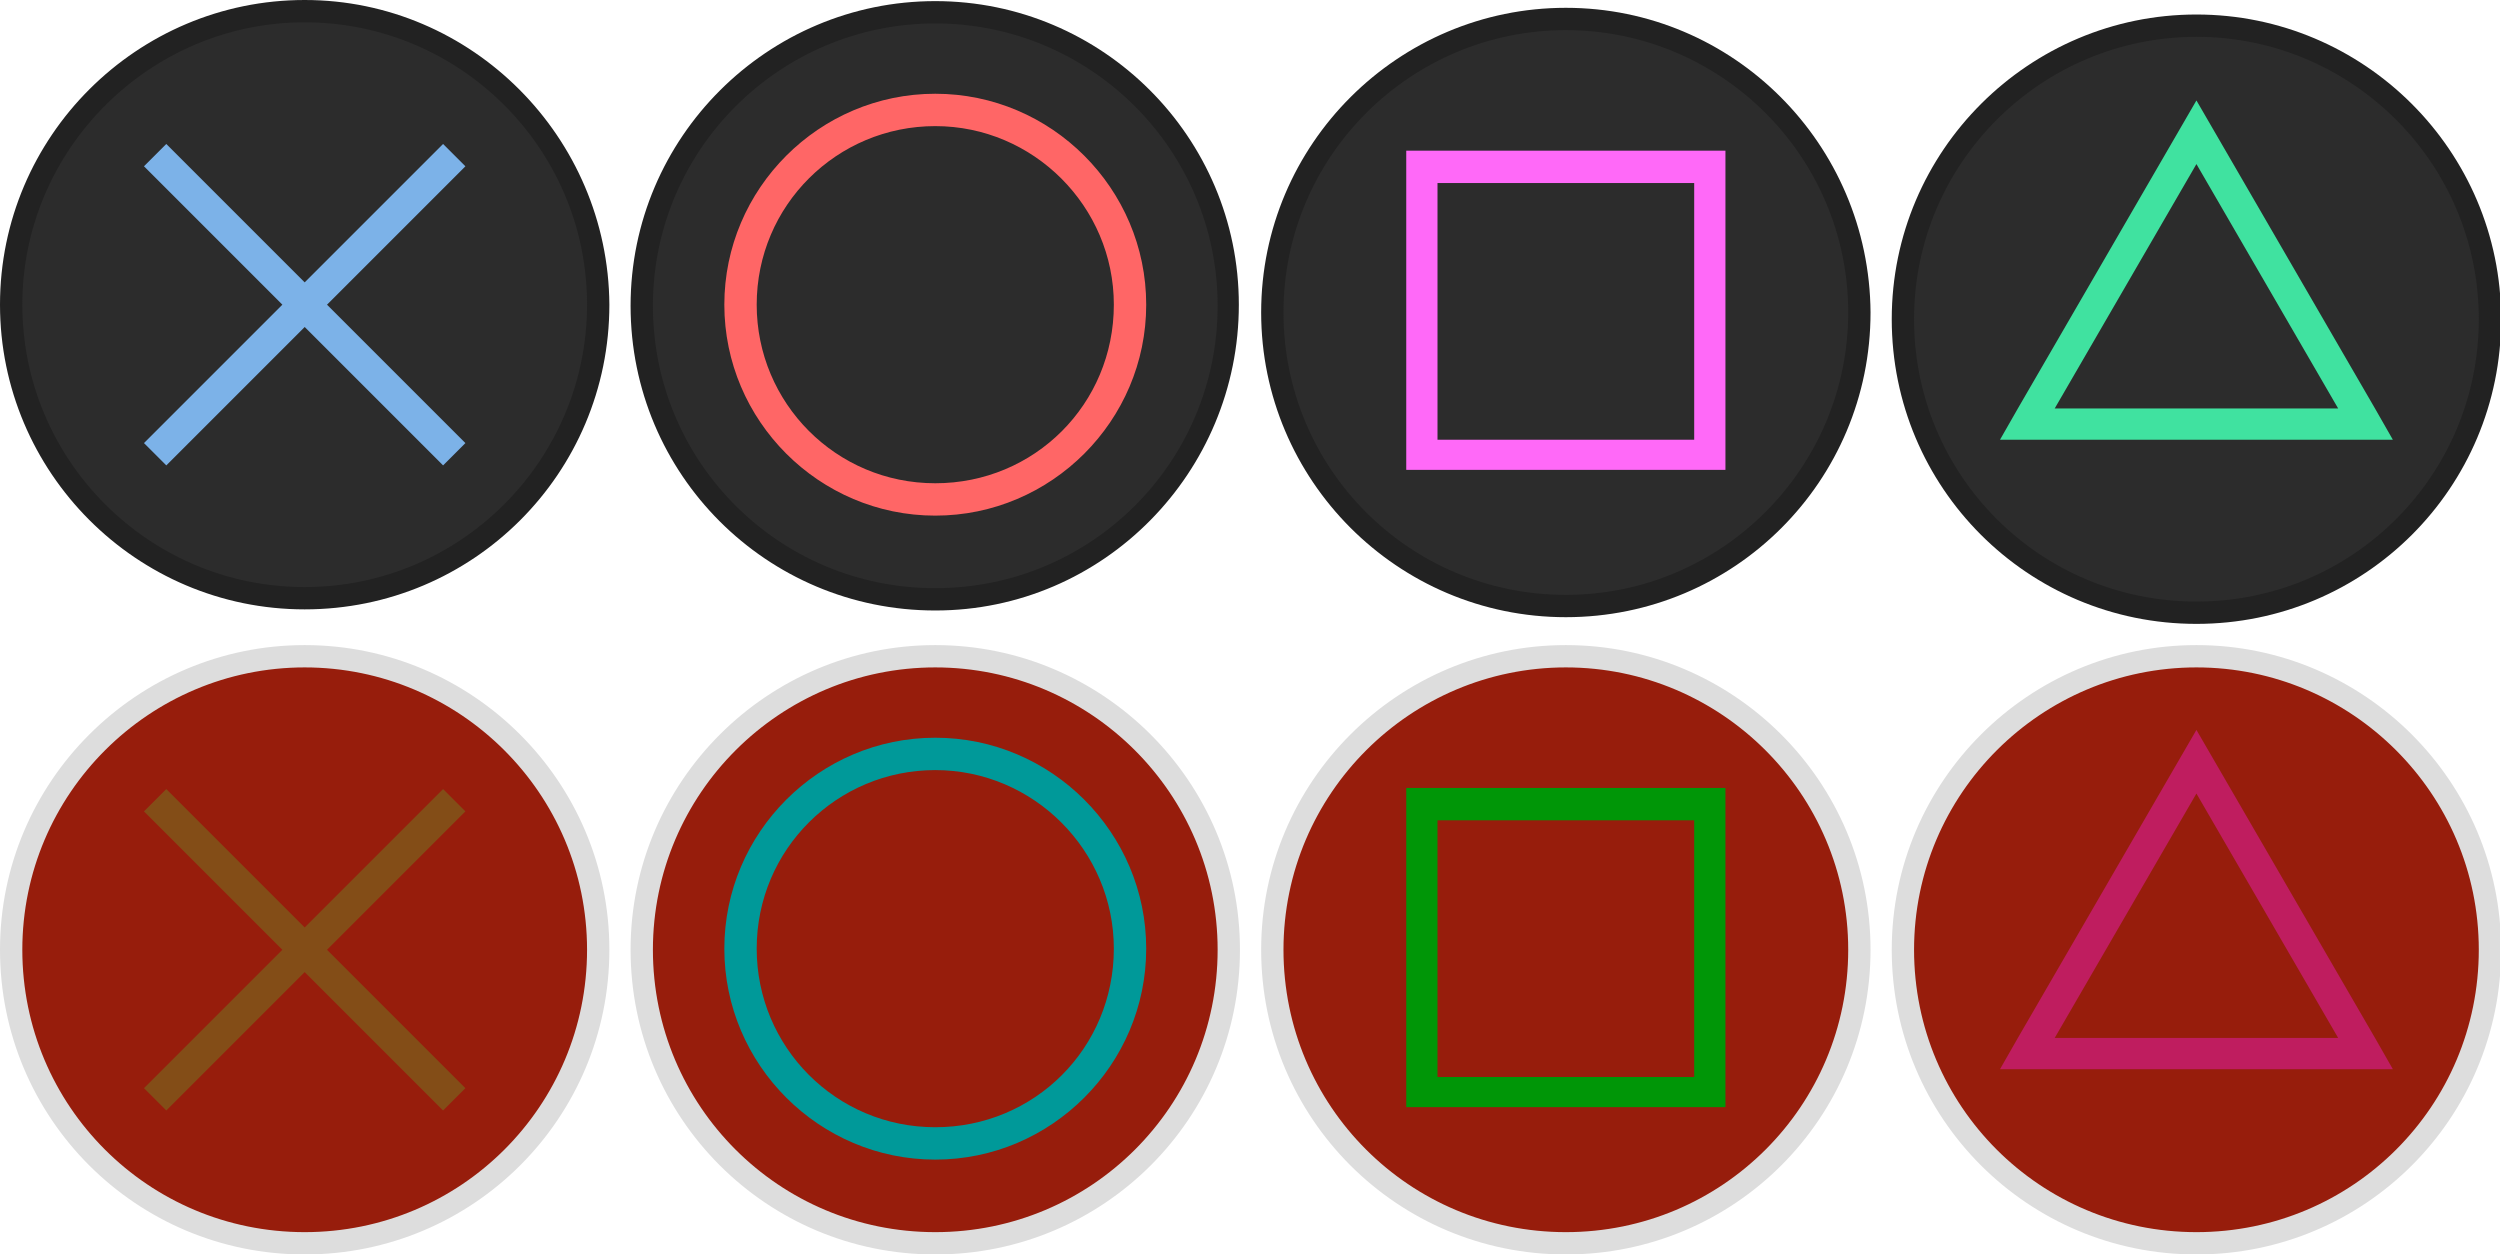
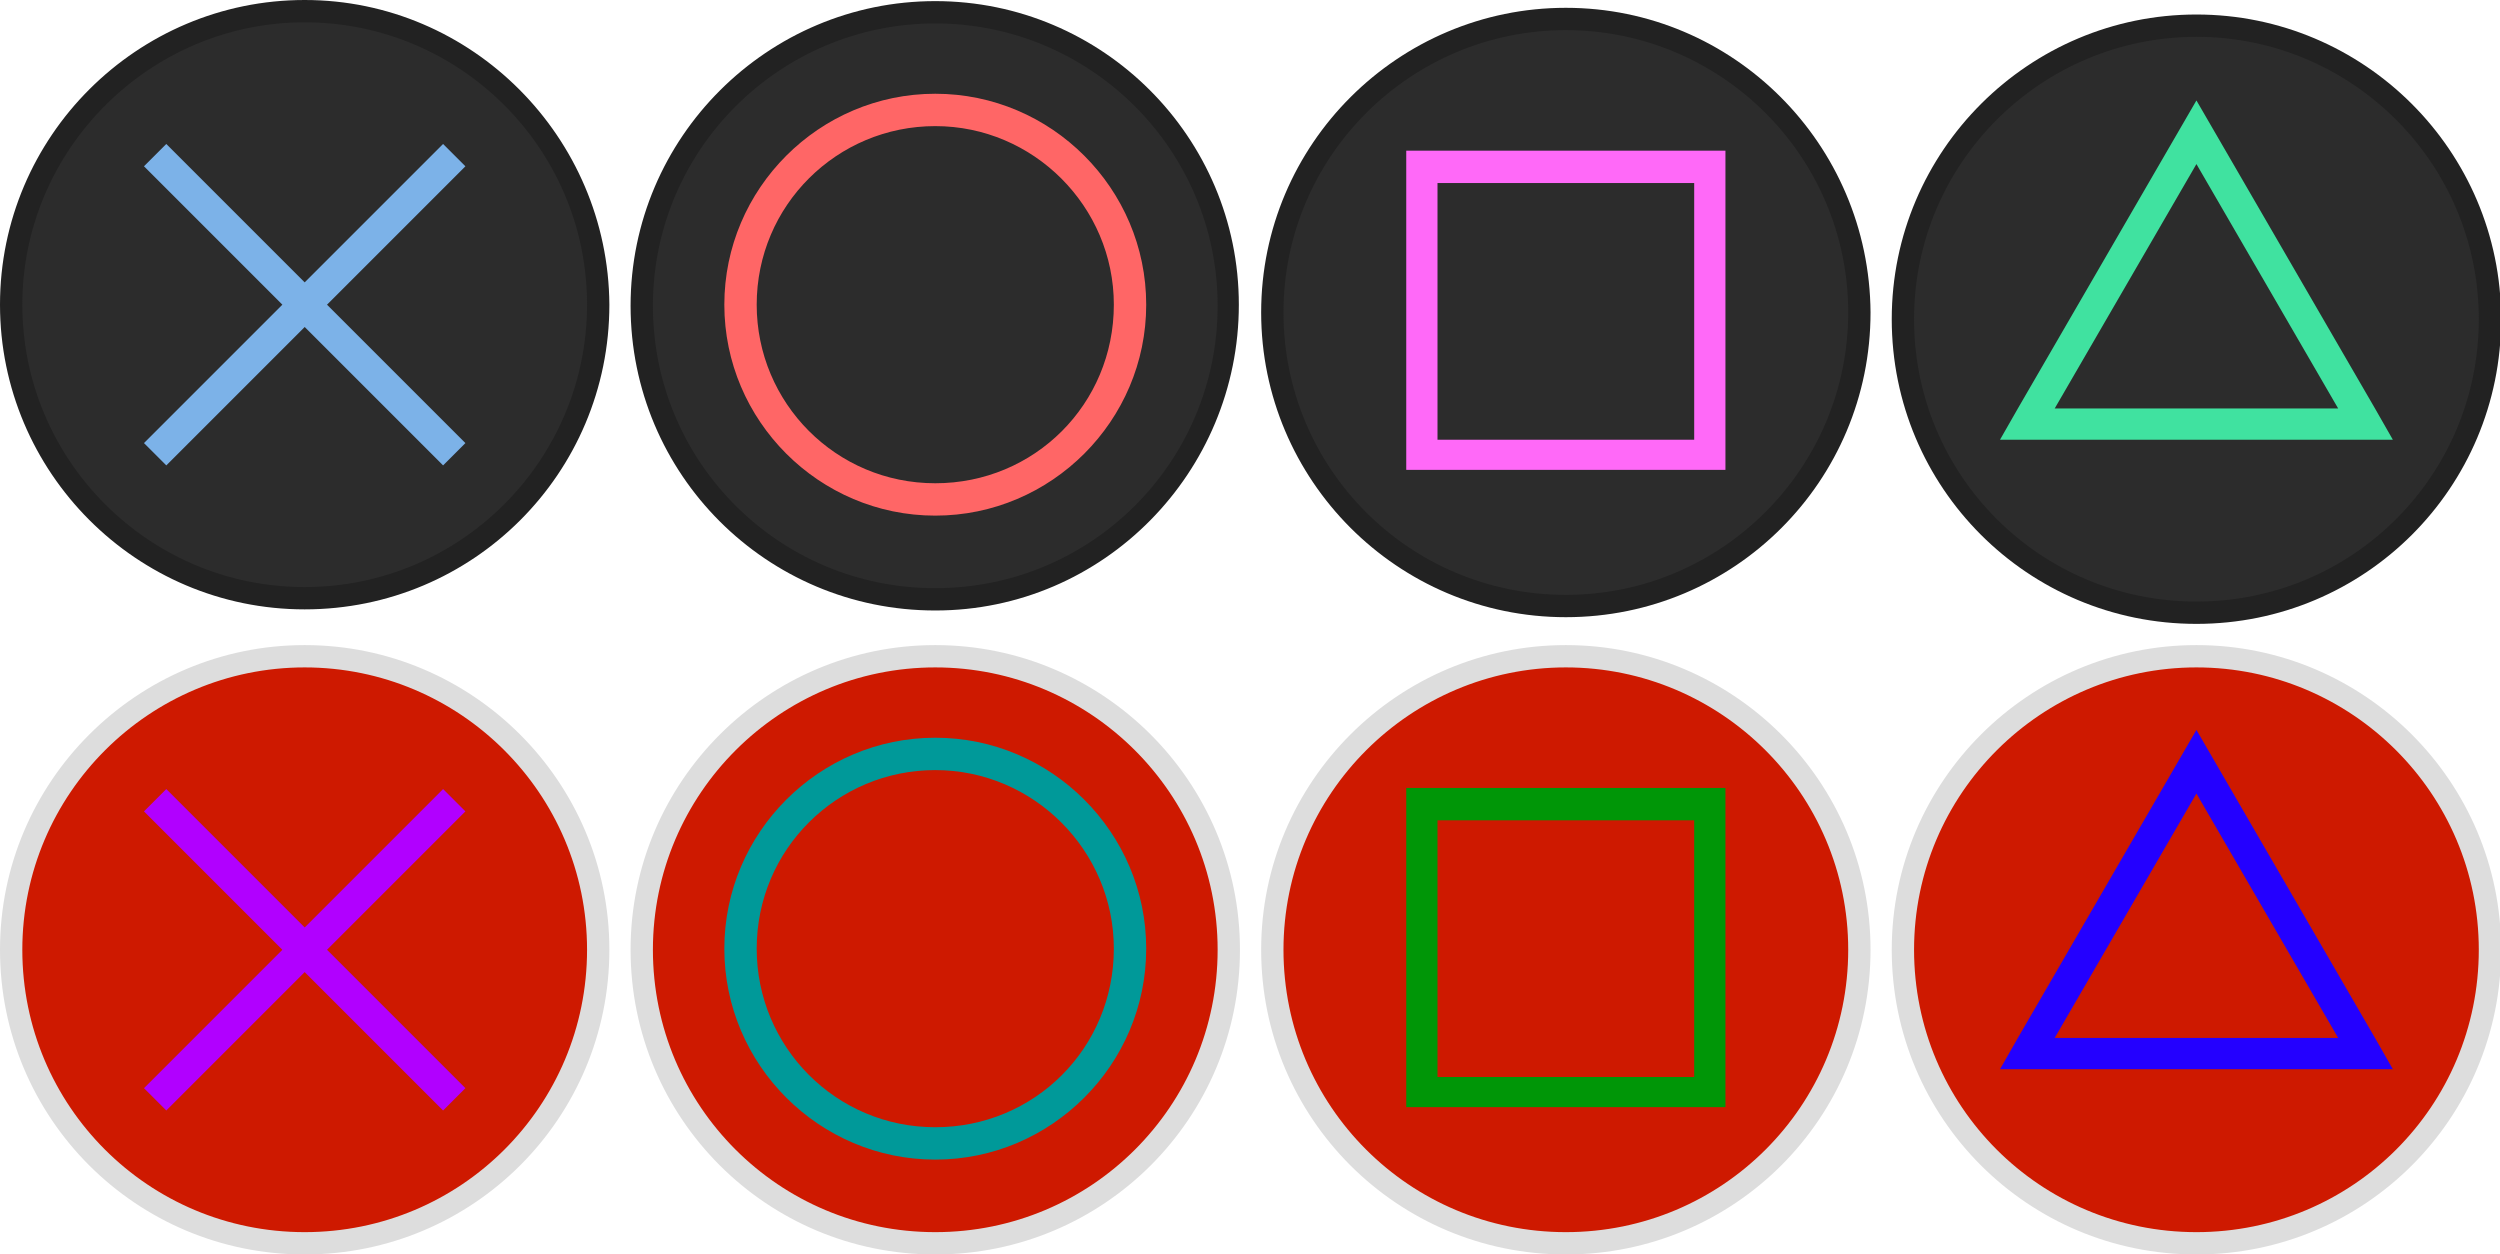
<svg xmlns="http://www.w3.org/2000/svg" version="1.1" id="Layer_1" x="0px" y="0px" width="224px" height="112.3px" viewBox="-847 484.7 224 112.3" style="enable-background:new -847 484.7 224 112.3;" xml:space="preserve">
  <defs id="defs5163" />
  <style type="text/css" id="style5072">
	.st0{fill:#2C2C2C;}
	.st1{fill:#222222;}
	.st2{fill:#7CB2E8;}
	.st3{fill:#FF6666;}
	.st4{fill:#FF69F8;}
	.st5{fill:#40E2A0;}
	.st6{fill:#D3D3D3;}
	.st7{fill:#DDDDDD;}
	.st8{fill:#834D17;}
	.st9{fill:#009999;}
	.st10{fill:#009607;}
	.st11{fill:#BF1D5F;}
</style>
  <g id="g5082">
    <g id="g5078">
      <path class="st0" d="M-819.7,538.3c-14.5,0-26.3-11.8-26.3-26.3s11.8-26.3,26.3-26.3s26.3,11.8,26.3,26.3    S-805.2,538.3-819.7,538.3z" id="path5074" />
      <path class="st1" d="M-819.7,486.7c13.9,0,25.3,11.3,25.3,25.3c0,13.9-11.3,25.3-25.3,25.3S-845,525.9-845,512    C-845,498.1-833.6,486.7-819.7,486.7 M-819.7,484.7c-15,0-27.3,12.2-27.3,27.3c0,15,12.2,27.3,27.3,27.3s27.3-12.2,27.3-27.3    C-792.5,497-804.7,484.7-819.7,484.7L-819.7,484.7z" id="path5076" />
    </g>
    <polygon class="st2" points="-805.3,499.6 -807.3,497.6 -819.7,510 -832.1,497.6 -834.1,499.6 -821.7,512 -834.1,524.4    -832.1,526.4 -819.7,514 -807.3,526.4 -805.3,524.4 -817.7,512  " id="polygon5080" />
  </g>
  <g id="g5092">
    <g id="g5088">
      <path class="st0" d="M-763.2,538.2c-14.5,0-26.3-11.8-26.3-26.3c0-14.5,11.8-26.3,26.3-26.3S-737,497.5-737,512    C-737,526.5-748.7,538.2-763.2,538.2z" id="path5084" />
      <path class="st1" d="M-763.2,486.8c13.9,0,25.3,11.3,25.3,25.3s-11.3,25.3-25.3,25.3s-25.3-11.3-25.3-25.3    S-777.1,486.8-763.2,486.8 M-763.2,484.8c-15,0-27.3,12.2-27.3,27.3s12.2,27.3,27.3,27.3S-736,527-736,512    S-748.2,484.8-763.2,484.8L-763.2,484.8z" id="path5086" />
    </g>
    <path class="st3" d="M-763.2,493.1c-10.4,0-18.9,8.5-18.9,18.9c0,10.4,8.5,18.9,18.9,18.9s18.9-8.5,18.9-18.9   C-744.3,501.6-752.8,493.1-763.2,493.1z M-763.2,528c-8.9,0-16-7.2-16-16c0-8.9,7.2-16,16-16s16,7.2,16,16   C-747.2,520.9-754.3,528-763.2,528z" id="path5090" />
  </g>
  <g id="g5102">
    <g id="g5098">
      <path class="st0" d="M-706.7,538.8c-14.5,0-26.3-11.8-26.3-26.3s11.8-26.3,26.3-26.3s26.3,11.8,26.3,26.3    S-692.2,538.8-706.7,538.8z" id="path5094" />
      <path class="st1" d="M-706.7,487.4c13.9,0,25.3,11.3,25.3,25.3c0,13.9-11.3,25.3-25.3,25.3s-25.3-11.3-25.3-25.3    C-732,498.7-720.6,487.4-706.7,487.4 M-706.7,485.4c-15,0-27.3,12.2-27.3,27.3c0,15,12.2,27.3,27.3,27.3s27.3-12.2,27.3-27.3    C-679.5,497.6-691.7,485.4-706.7,485.4L-706.7,485.4z" id="path5096" />
    </g>
    <path class="st4" d="M-695.2,498.2h-23h-2.8v2.8v23v2.8h2.8h23h2.8v-2.8v-23v-2.8H-695.2z M-695.2,524.1h-23v-23h23V524.1z" id="path5100" />
  </g>
  <g id="g5114">
    <g id="g5112">
      <g id="g5108">
        <path class="st0" d="M-650.2,539.5c-14.5,0-26.3-11.8-26.3-26.3s11.8-26.3,26.3-26.3s26.3,11.8,26.3,26.3     S-635.7,539.5-650.2,539.5z" id="path5104" />
        <path class="st1" d="M-650.2,488c13.9,0,25.3,11.3,25.3,25.3s-11.3,25.3-25.3,25.3s-25.3-11.3-25.3-25.3S-664.1,488-650.2,488      M-650.2,486c-15,0-27.3,12.2-27.3,27.3s12.2,27.3,27.3,27.3s27.3-12.2,27.3-27.3S-635.2,486-650.2,486L-650.2,486z" id="path5106" />
      </g>
      <path class="st5" d="M-634.2,521.3l-16-27.6l-16,27.6l-1.6,2.8l3.3,0l14.3,0l14.3,0l3.3,0L-634.2,521.3z M-650.2,521.3l-12.7,0    l12.7-21.9l12.7,21.9L-650.2,521.3z" id="path5110" />
    </g>
  </g>
  <g id="g5124">
    <g id="g5120">
-       <path class="st6" d="M-819.7,596.1c-14.5,0-26.3-11.8-26.3-26.3s11.8-26.3,26.3-26.3s26.3,11.8,26.3,26.3    S-805.2,596.1-819.7,596.1z" id="path5116" style="fill:#971d0c;fill-opacity:1" />
+       <path class="st6" d="M-819.7,596.1c-14.5,0-26.3-11.8-26.3-26.3s11.8-26.3,26.3-26.3s26.3,11.8,26.3,26.3    S-805.2,596.1-819.7,596.1z" id="path5116" style="fill:#ce1900;fill-opacity:1" />
      <path class="st7" d="M-819.7,544.5c13.9,0,25.3,11.3,25.3,25.3s-11.3,25.3-25.3,25.3s-25.3-11.3-25.3-25.3    S-833.6,544.5-819.7,544.5 M-819.7,542.5c-15,0-27.3,12.2-27.3,27.3s12.2,27.3,27.3,27.3s27.3-12.2,27.3-27.3    S-804.7,542.5-819.7,542.5L-819.7,542.5z" id="path5118" />
    </g>
-     <polygon class="st8" points="-805.3,557.4 -807.3,555.4 -819.7,567.8 -832.1,555.4 -834.1,557.4 -821.7,569.8 -834.1,582.2    -832.1,584.2 -819.7,571.8 -807.3,584.2 -805.3,582.2 -817.7,569.8  " id="polygon5122" />
+     <polygon class="st8" points="-805.3,557.4 -807.3,555.4 -819.7,567.8 -832.1,555.4 -834.1,557.4 -821.7,569.8 -834.1,582.2    -832.1,584.2 -819.7,571.8 -807.3,584.2 -805.3,582.2 -817.7,569.8  " id="polygon5122" style="fill:#b100ff;fill-opacity:1" />
  </g>
  <g id="g5134">
    <g id="g5130">
-       <path class="st6" d="M-763.2,595.9c-14.5,0-26.3-11.8-26.3-26.3s11.8-26.3,26.3-26.3s26.3,11.8,26.3,26.3    S-748.7,595.9-763.2,595.9z" id="path5126" style="fill:#971d0c;fill-opacity:1" />
+       <path class="st6" d="M-763.2,595.9c-14.5,0-26.3-11.8-26.3-26.3s11.8-26.3,26.3-26.3s26.3,11.8,26.3,26.3    S-748.7,595.9-763.2,595.9z" id="path5126" style="fill:#ce1900;fill-opacity:1" />
      <path class="st7" d="M-763.2,544.5c13.9,0,25.3,11.3,25.3,25.3s-11.3,25.3-25.3,25.3s-25.3-11.3-25.3-25.3    S-777.1,544.5-763.2,544.5 M-763.2,542.5c-15,0-27.3,12.2-27.3,27.3s12.2,27.3,27.3,27.3s27.3-12.2,27.3-27.3    S-748.2,542.5-763.2,542.5L-763.2,542.5z" id="path5128" />
    </g>
    <path class="st9" d="M-763.2,550.8c-10.4,0-18.9,8.5-18.9,18.9c0,10.4,8.5,18.9,18.9,18.9s18.9-8.5,18.9-18.9   C-744.3,559.3-752.8,550.8-763.2,550.8z M-763.2,585.7c-8.9,0-16-7.2-16-16c0-8.9,7.2-16,16-16s16,7.2,16,16   C-747.2,578.6-754.3,585.7-763.2,585.7z" id="path5132" />
  </g>
  <g id="g5144">
    <g id="g5140">
-       <path class="st6" d="M-706.7,595.9c-14.5,0-26.3-11.8-26.3-26.3s11.8-26.3,26.3-26.3s26.3,11.8,26.3,26.3    S-692.2,595.9-706.7,595.9z" id="path5136" style="fill:#971d0c;fill-opacity:1" />
+       <path class="st6" d="M-706.7,595.9c-14.5,0-26.3-11.8-26.3-26.3s11.8-26.3,26.3-26.3s26.3,11.8,26.3,26.3    S-692.2,595.9-706.7,595.9z" id="path5136" style="fill:#ce1900;fill-opacity:1" />
      <path class="st7" d="M-706.7,544.5c13.9,0,25.3,11.3,25.3,25.3s-11.3,25.3-25.3,25.3s-25.3-11.3-25.3-25.3    S-720.6,544.5-706.7,544.5 M-706.7,542.5c-15,0-27.3,12.2-27.3,27.3s12.2,27.3,27.3,27.3s27.3-12.2,27.3-27.3    S-691.7,542.5-706.7,542.5L-706.7,542.5z" id="path5138" />
    </g>
    <path class="st10" d="M-695.2,555.3h-23h-2.8v2.8v23v2.8h2.8h23h2.8v-2.8v-23v-2.8H-695.2z M-695.2,581.2h-23v-23h23V581.2z" id="path5142" />
  </g>
  <g id="g5158">
    <g id="g5156">
      <g id="g5154">
        <g id="g5150">
-           <path class="st6" d="M-650.2,596c-14.5,0-26.3-11.8-26.3-26.3s11.8-26.3,26.3-26.3s26.3,11.8,26.3,26.3S-635.7,596-650.2,596z" id="path5146" style="fill:#971d0c;fill-opacity:1" />
+           <path class="st6" d="M-650.2,596c-14.5,0-26.3-11.8-26.3-26.3s11.8-26.3,26.3-26.3s26.3,11.8,26.3,26.3S-635.7,596-650.2,596z" id="path5146" style="fill:#ce1900;fill-opacity:1" />
          <path class="st7" d="M-650.2,544.5c13.9,0,25.3,11.3,25.3,25.3s-11.3,25.3-25.3,25.3s-25.3-11.3-25.3-25.3      S-664.1,544.5-650.2,544.5 M-650.2,542.5c-15,0-27.3,12.2-27.3,27.3s12.2,27.3,27.3,27.3s27.3-12.2,27.3-27.3      S-635.2,542.5-650.2,542.5L-650.2,542.5z" id="path5148" />
        </g>
-         <path class="st11" d="M-634.2,577.7l-16-27.6l-16,27.6l-1.6,2.8l3.3,0l14.3,0l14.3,0l3.3,0L-634.2,577.7z M-650.2,577.7l-12.7,0     l12.7-21.9l12.7,21.9L-650.2,577.7z" id="path5152" />
+         <path class="st11" d="M-634.2,577.7l-16-27.6l-16,27.6l-1.6,2.8l3.3,0l14.3,0l14.3,0l3.3,0L-634.2,577.7z M-650.2,577.7l-12.7,0     l12.7-21.9l12.7,21.9L-650.2,577.7z" id="path5152" style="fill:#2400ff;fill-opacity:1" />
      </g>
    </g>
  </g>
</svg>
